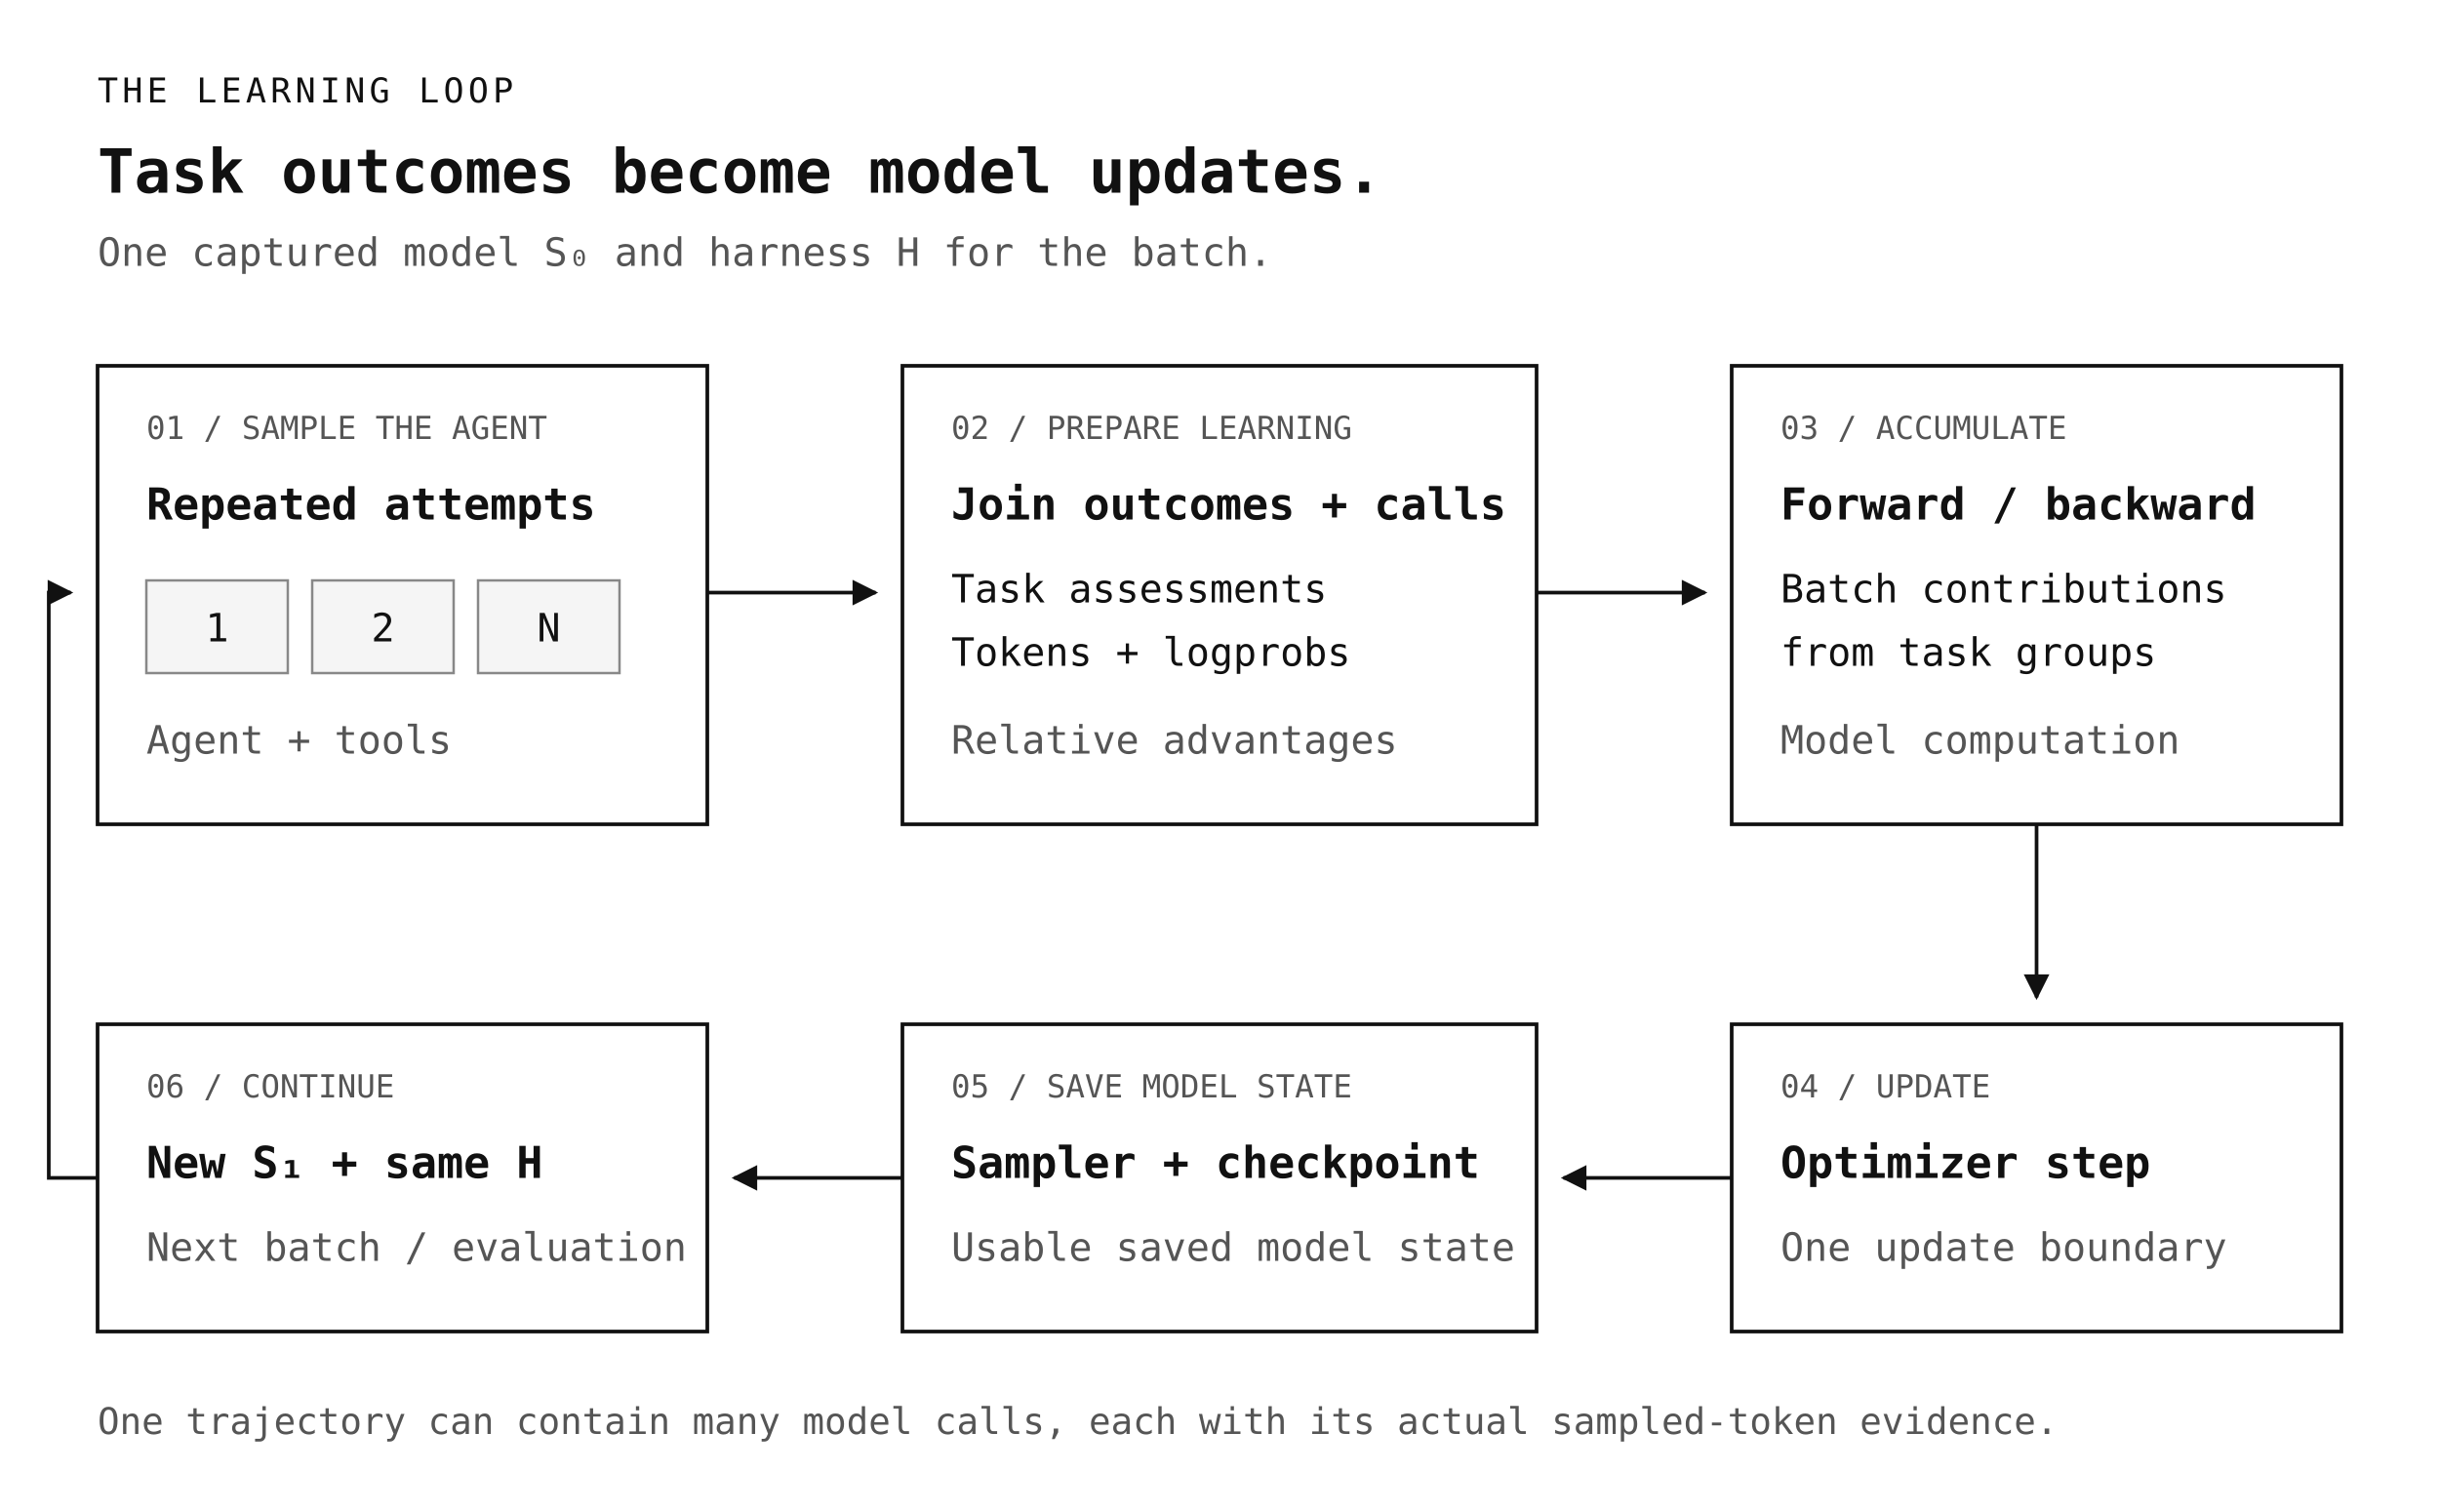
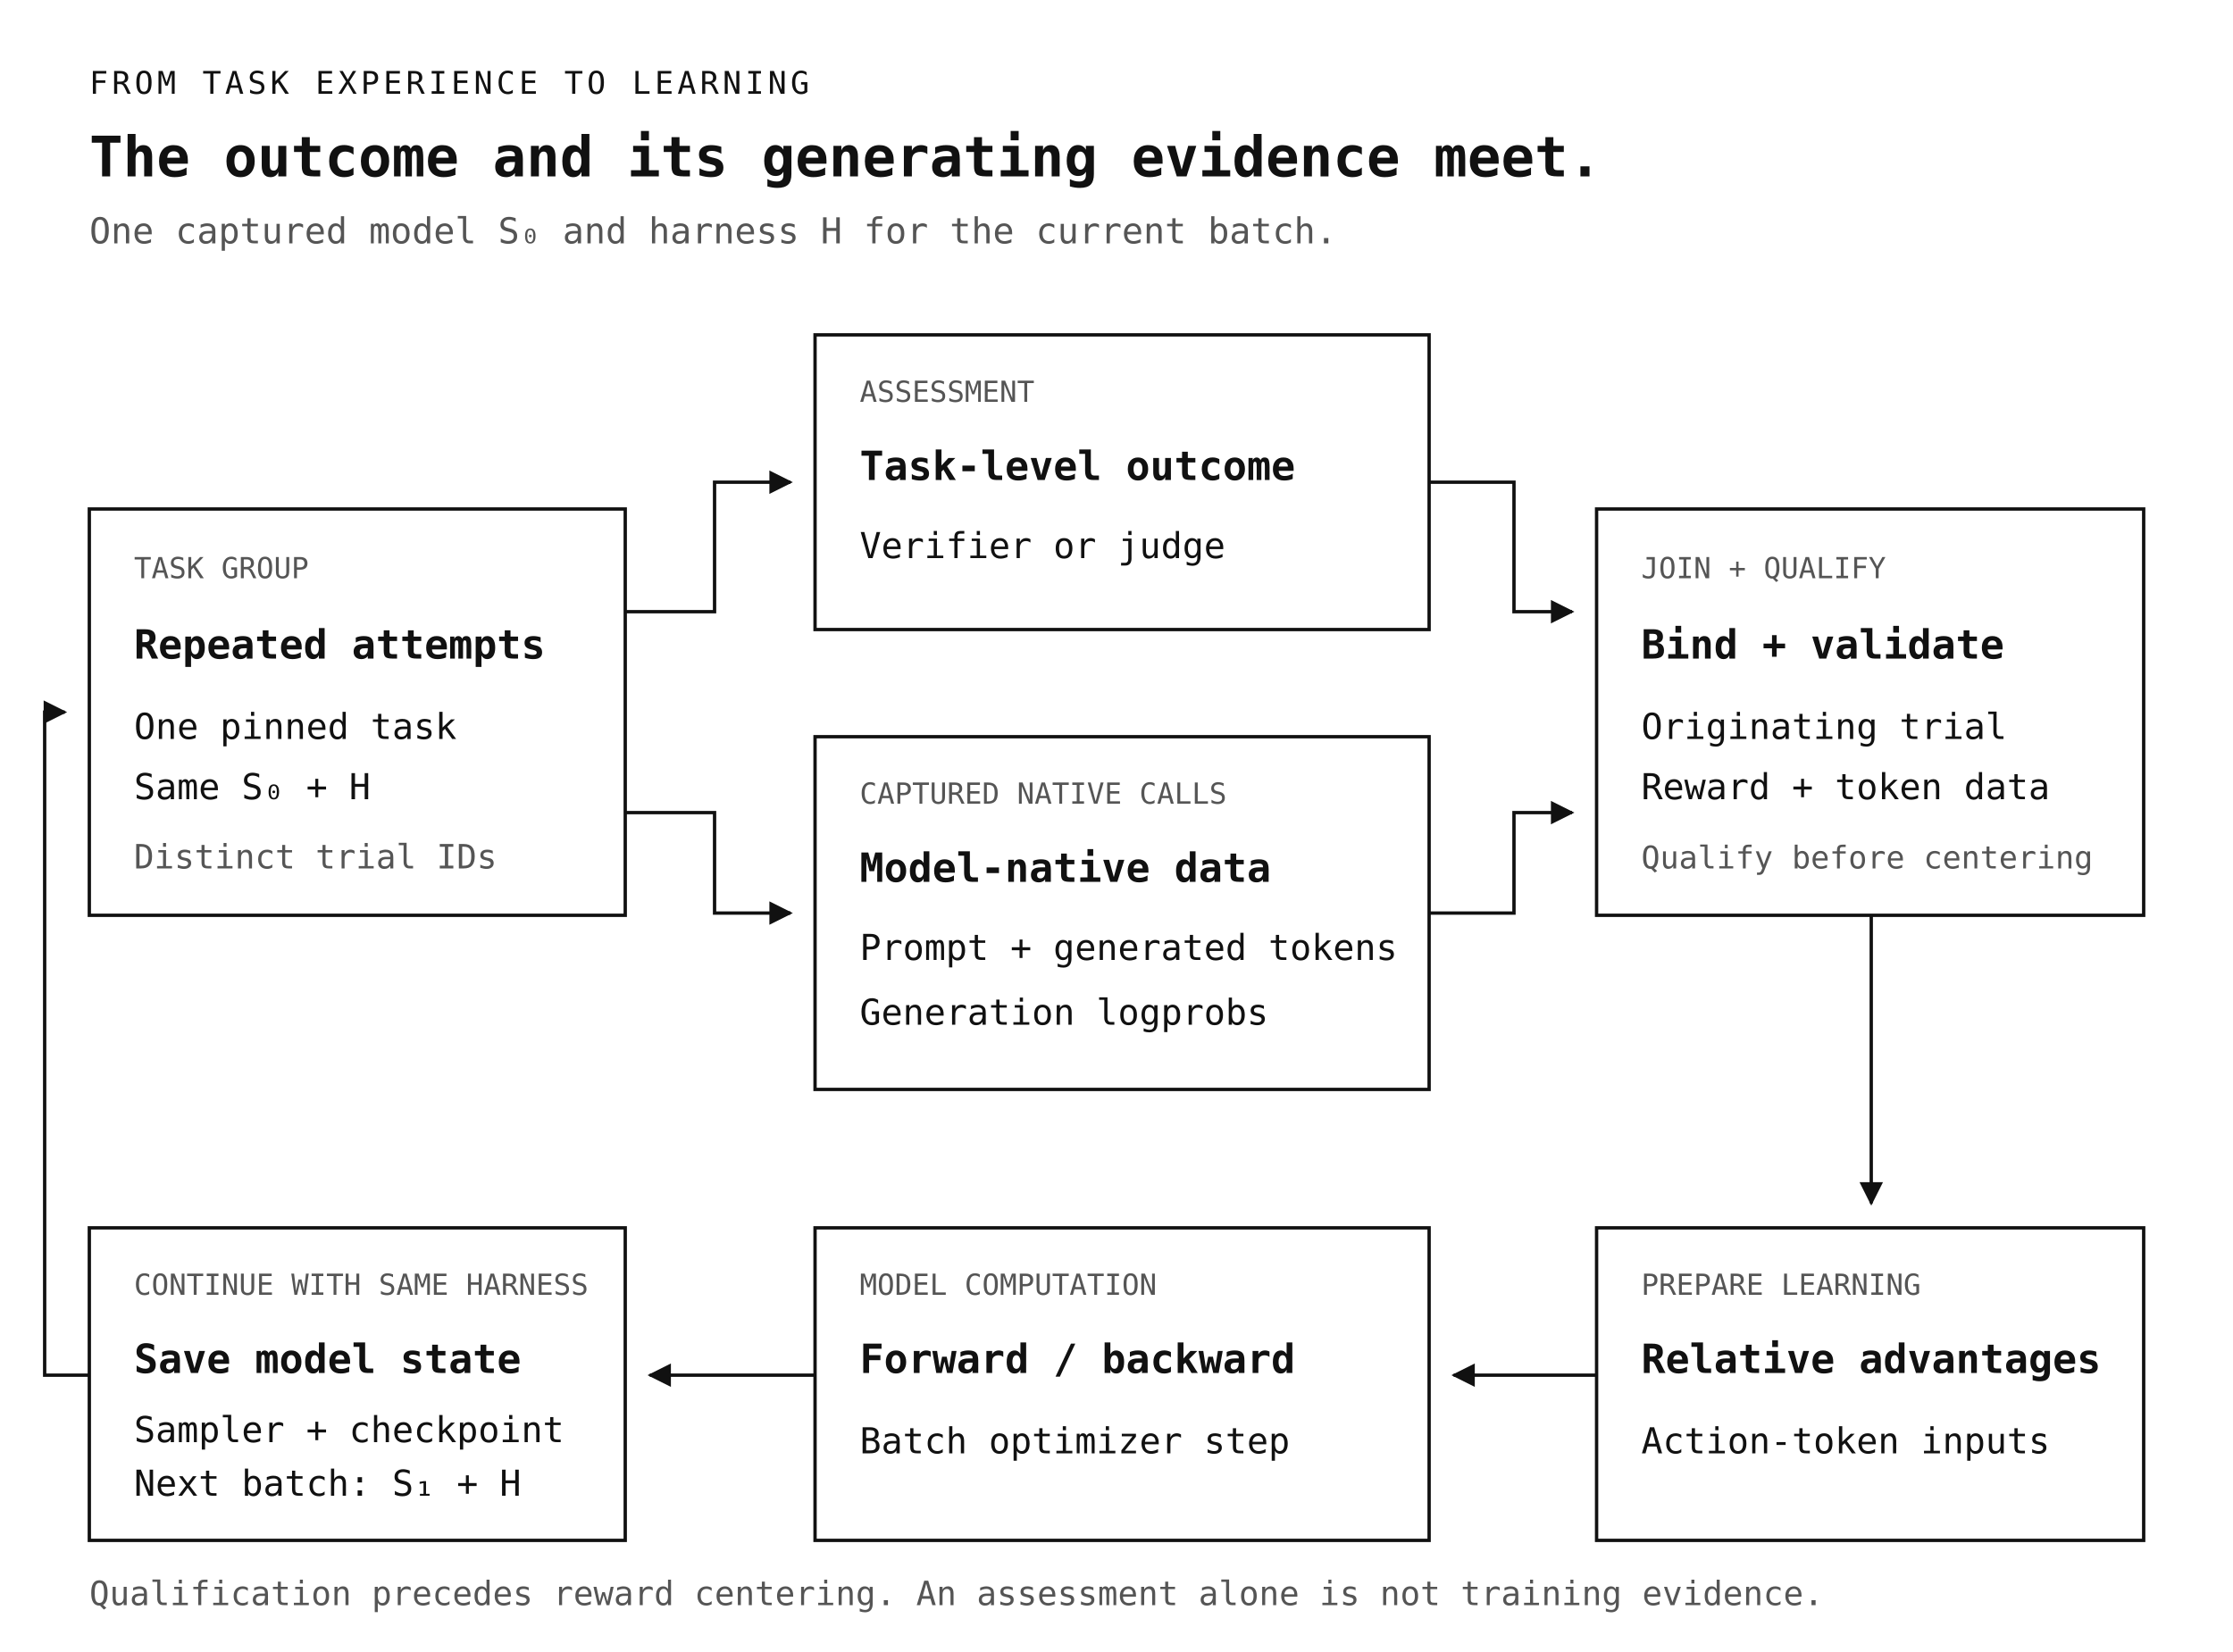
- <svg xmlns="http://www.w3.org/2000/svg" width="1000" height="620" viewBox="0 0 1000 620" role="img" aria-labelledby="title desc">
+ <svg xmlns="http://www.w3.org/2000/svg" width="1000" height="740" viewBox="0 0 1000 740" role="img" aria-labelledby="title desc">
  <defs>
    <marker id="arrow" viewBox="0 0 10 10" refX="9" refY="5" markerWidth="7" markerHeight="7" orient="auto-start-reverse">
      <path d="M0 0L10 5L0 10z" fill="#111" />
    </marker>
  </defs>
-   <rect width="1000" height="620" fill="#fff" />
+   <rect width="1000" height="740" fill="#fff" />
  <g font-family="ui-monospace, SFMono-Regular, Menlo, Consolas, monospace" fill="#111">
-     <text x="40" y="42" font-size="14" letter-spacing="1.7">THE LEARNING LOOP</text>
-     <text x="40" y="79" font-size="25" font-weight="700">Task outcomes become model updates.</text>
-     <text x="40" y="109" font-size="16" fill="#555">One captured model S₀ and harness H for the batch.</text>
+     <text x="40" y="42" font-size="14" letter-spacing="1.7">FROM TASK EXPERIENCE TO LEARNING</text>
+     <text x="40" y="79" font-size="25" font-weight="700">The outcome and its generating evidence meet.</text>
+     <text x="40" y="109" font-size="16" fill="#555">One captured model S₀ and harness H for the current batch.</text>
    <g fill="none" stroke="#111" stroke-width="1.5">
-       <rect x="40" y="150" width="250" height="188" />
-       <rect x="370" y="150" width="260" height="188" />
-       <rect x="710" y="150" width="250" height="188" />
-       <rect x="710" y="420" width="250" height="126" />
-       <rect x="370" y="420" width="260" height="126" />
-       <rect x="40" y="420" width="250" height="126" />
-       <path d="M290 243H359" marker-end="url(#arrow)" />
-       <path d="M630 243H699" marker-end="url(#arrow)" />
-       <path d="M835 338V409" marker-end="url(#arrow)" />
-       <path d="M710 483H641" marker-end="url(#arrow)" />
-       <path d="M370 483H301" marker-end="url(#arrow)" />
-       <path d="M40 483H20V243H29" marker-end="url(#arrow)" />
+       <rect x="40" y="228" width="240" height="182" />
+       <rect x="365" y="150" width="275" height="132" />
+       <rect x="365" y="330" width="275" height="158" />
+       <rect x="715" y="228" width="245" height="182" />
+       <path d="M280 274H320V216H354" marker-end="url(#arrow)" />
+       <path d="M280 364H320V409H354" marker-end="url(#arrow)" />
+       <path d="M640 216H678V274H704" marker-end="url(#arrow)" />
+       <path d="M640 409H678V364H704" marker-end="url(#arrow)" />
+       <rect x="715" y="550" width="245" height="140" />
+       <rect x="365" y="550" width="275" height="140" />
+       <rect x="40" y="550" width="240" height="140" />
+       <path d="M838 410V539" marker-end="url(#arrow)" />
+       <path d="M715 616H651" marker-end="url(#arrow)" />
+       <path d="M365 616H291" marker-end="url(#arrow)" />
+       <path d="M40 616H20V319H29" marker-end="url(#arrow)" />
    </g>
-     <text x="60" y="180" font-size="13" fill="#555">01 / SAMPLE THE AGENT</text>
-     <text x="60" y="213" font-size="18" font-weight="700">Repeated attempts</text>
-     <g stroke="#888" fill="#f5f5f5">
-       <rect x="60" y="238" width="58" height="38" />
-       <rect x="128" y="238" width="58" height="38" />
-       <rect x="196" y="238" width="58" height="38" />
-     </g>
-     <g font-size="16" text-anchor="middle">
-       <text x="89" y="263">1</text>
-       <text x="157" y="263">2</text>
-       <text x="225" y="263">N</text>
-     </g>
-     <text x="60" y="309" font-size="16" fill="#555">Agent + tools</text>
-     <text x="390" y="180" font-size="13" fill="#555">02 / PREPARE LEARNING</text>
-     <text x="390" y="213" font-size="18" font-weight="700">Join outcomes + calls</text>
-     <text x="390" y="247" font-size="16">Task assessments</text>
-     <text x="390" y="273" font-size="16">Tokens + logprobs</text>
-     <text x="390" y="309" font-size="16" fill="#555">Relative advantages</text>
-     <text x="730" y="180" font-size="13" fill="#555">03 / ACCUMULATE</text>
-     <text x="730" y="213" font-size="18" font-weight="700">Forward / backward</text>
-     <text x="730" y="247" font-size="16">Batch contributions</text>
-     <text x="730" y="273" font-size="16">from task groups</text>
-     <text x="730" y="309" font-size="16" fill="#555">Model computation</text>
-     <text x="730" y="450" font-size="13" fill="#555">04 / UPDATE</text>
-     <text x="730" y="483" font-size="18" font-weight="700">Optimizer step</text>
-     <text x="730" y="517" font-size="16" fill="#555">One update boundary</text>
-     <text x="390" y="450" font-size="13" fill="#555">05 / SAVE MODEL STATE</text>
-     <text x="390" y="483" font-size="18" font-weight="700">Sampler + checkpoint</text>
-     <text x="390" y="517" font-size="16" fill="#555">Usable saved model state</text>
-     <text x="60" y="450" font-size="13" fill="#555">06 / CONTINUE</text>
-     <text x="60" y="483" font-size="18" font-weight="700">New S₁ + same H</text>
-     <text x="60" y="517" font-size="16" fill="#555">Next batch / evaluation</text>
-     <text x="40" y="588" font-size="15" fill="#555">One trajectory can contain many model calls, each with its actual sampled-token evidence.</text>
+     <text x="60" y="259" font-size="13" fill="#555">TASK GROUP</text>
+     <text x="60" y="295" font-size="18" font-weight="700">Repeated attempts</text>
+     <text x="60" y="331" font-size="16">One pinned task</text>
+     <text x="60" y="358" font-size="16">Same S₀ + H</text>
+     <text x="60" y="389" font-size="15" fill="#555">Distinct trial IDs</text>
+     <text x="385" y="180" font-size="13" fill="#555">ASSESSMENT</text>
+     <text x="385" y="215" font-size="18" font-weight="700">Task-level outcome</text>
+     <text x="385" y="250" font-size="16">Verifier or judge</text>
+     <text x="385" y="360" font-size="13" fill="#555">CAPTURED NATIVE CALLS</text>
+     <text x="385" y="395" font-size="18" font-weight="700">Model-native data</text>
+     <text x="385" y="430" font-size="16">Prompt + generated tokens</text>
+     <text x="385" y="459" font-size="16">Generation logprobs</text>
+     <text x="735" y="259" font-size="13" fill="#555">JOIN + QUALIFY</text>
+     <text x="735" y="295" font-size="18" font-weight="700">Bind + validate</text>
+     <text x="735" y="331" font-size="16">Originating trial</text>
+     <text x="735" y="358" font-size="16">Reward + token data</text>
+     <text x="735" y="389" font-size="14" fill="#555">Qualify before centering</text>
+     <text x="735" y="580" font-size="13" fill="#555">PREPARE LEARNING</text>
+     <text x="735" y="615" font-size="18" font-weight="700">Relative advantages</text>
+     <text x="735" y="651" font-size="16">Action-token inputs</text>
+     <text x="385" y="580" font-size="13" fill="#555">MODEL COMPUTATION</text>
+     <text x="385" y="615" font-size="18" font-weight="700">Forward / backward</text>
+     <text x="385" y="651" font-size="16">Batch optimizer step</text>
+     <text x="60" y="580" font-size="13" fill="#555">CONTINUE WITH SAME HARNESS</text>
+     <text x="60" y="615" font-size="18" font-weight="700">Save model state</text>
+     <text x="60" y="646" font-size="16">Sampler + checkpoint</text>
+     <text x="60" y="670" font-size="16">Next batch: S₁ + H</text>
+     <text x="40" y="719" font-size="15" fill="#555">Qualification precedes reward centering. An assessment alone is not training evidence.</text>
  </g>
</svg>
